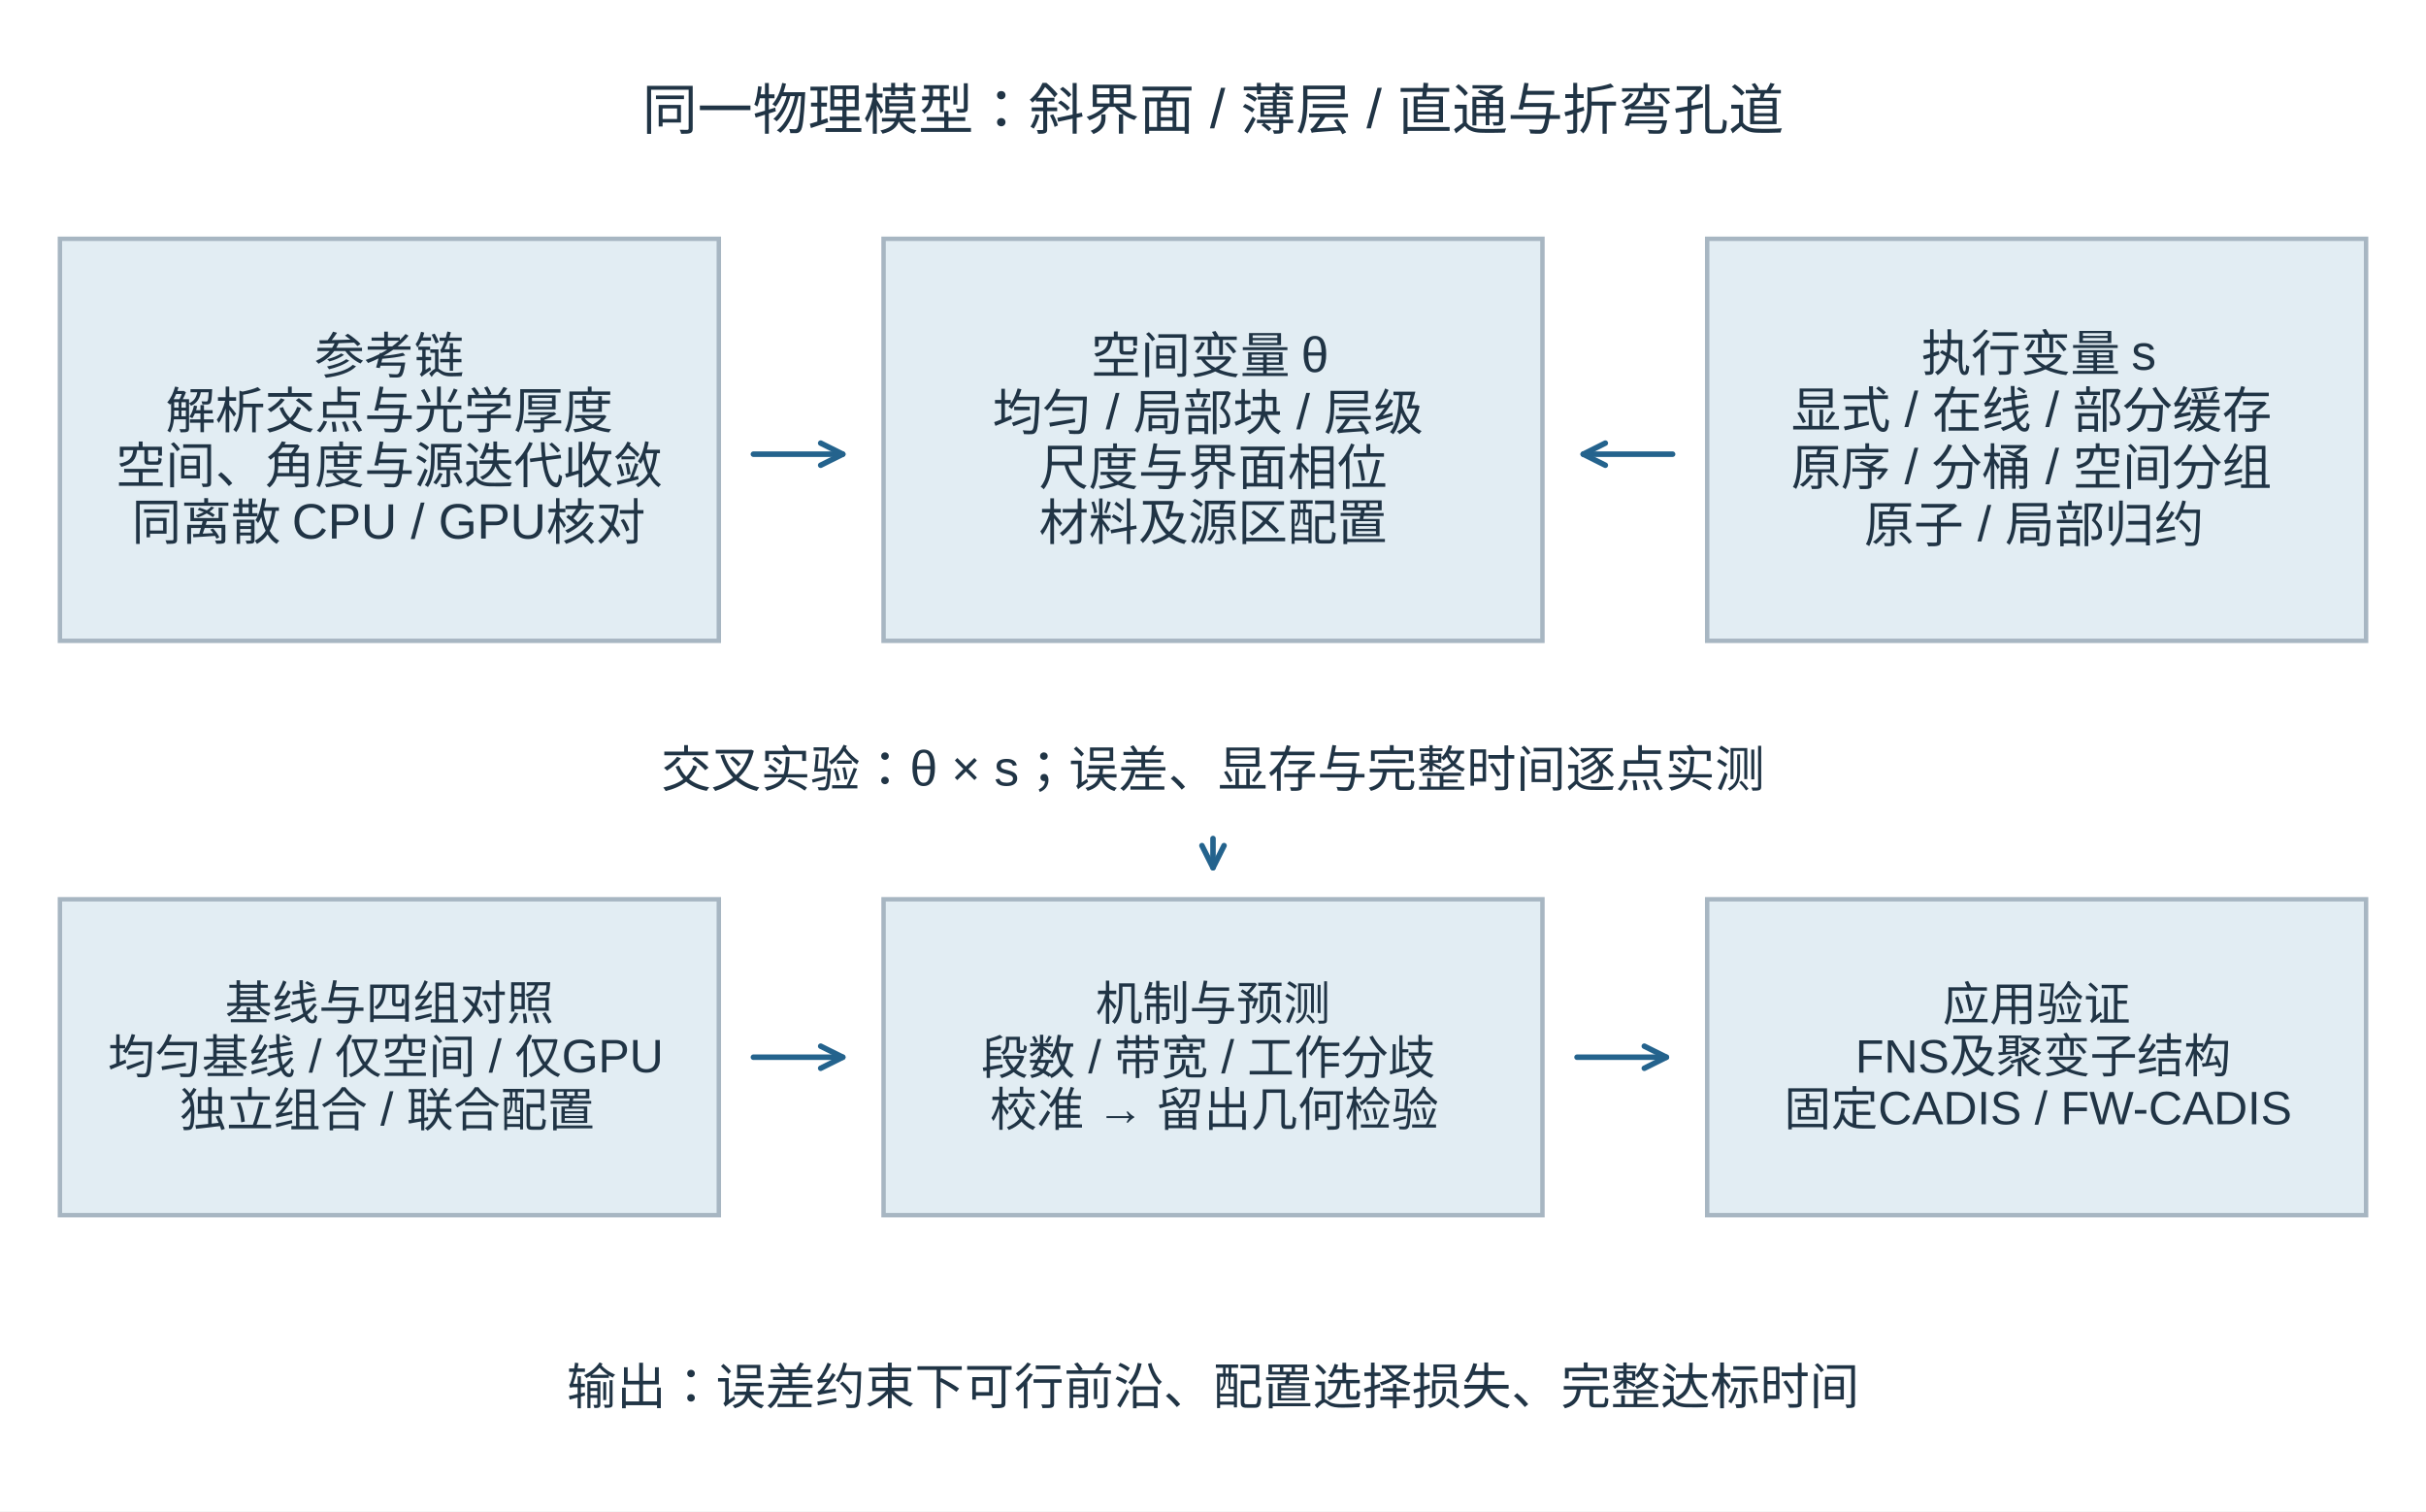
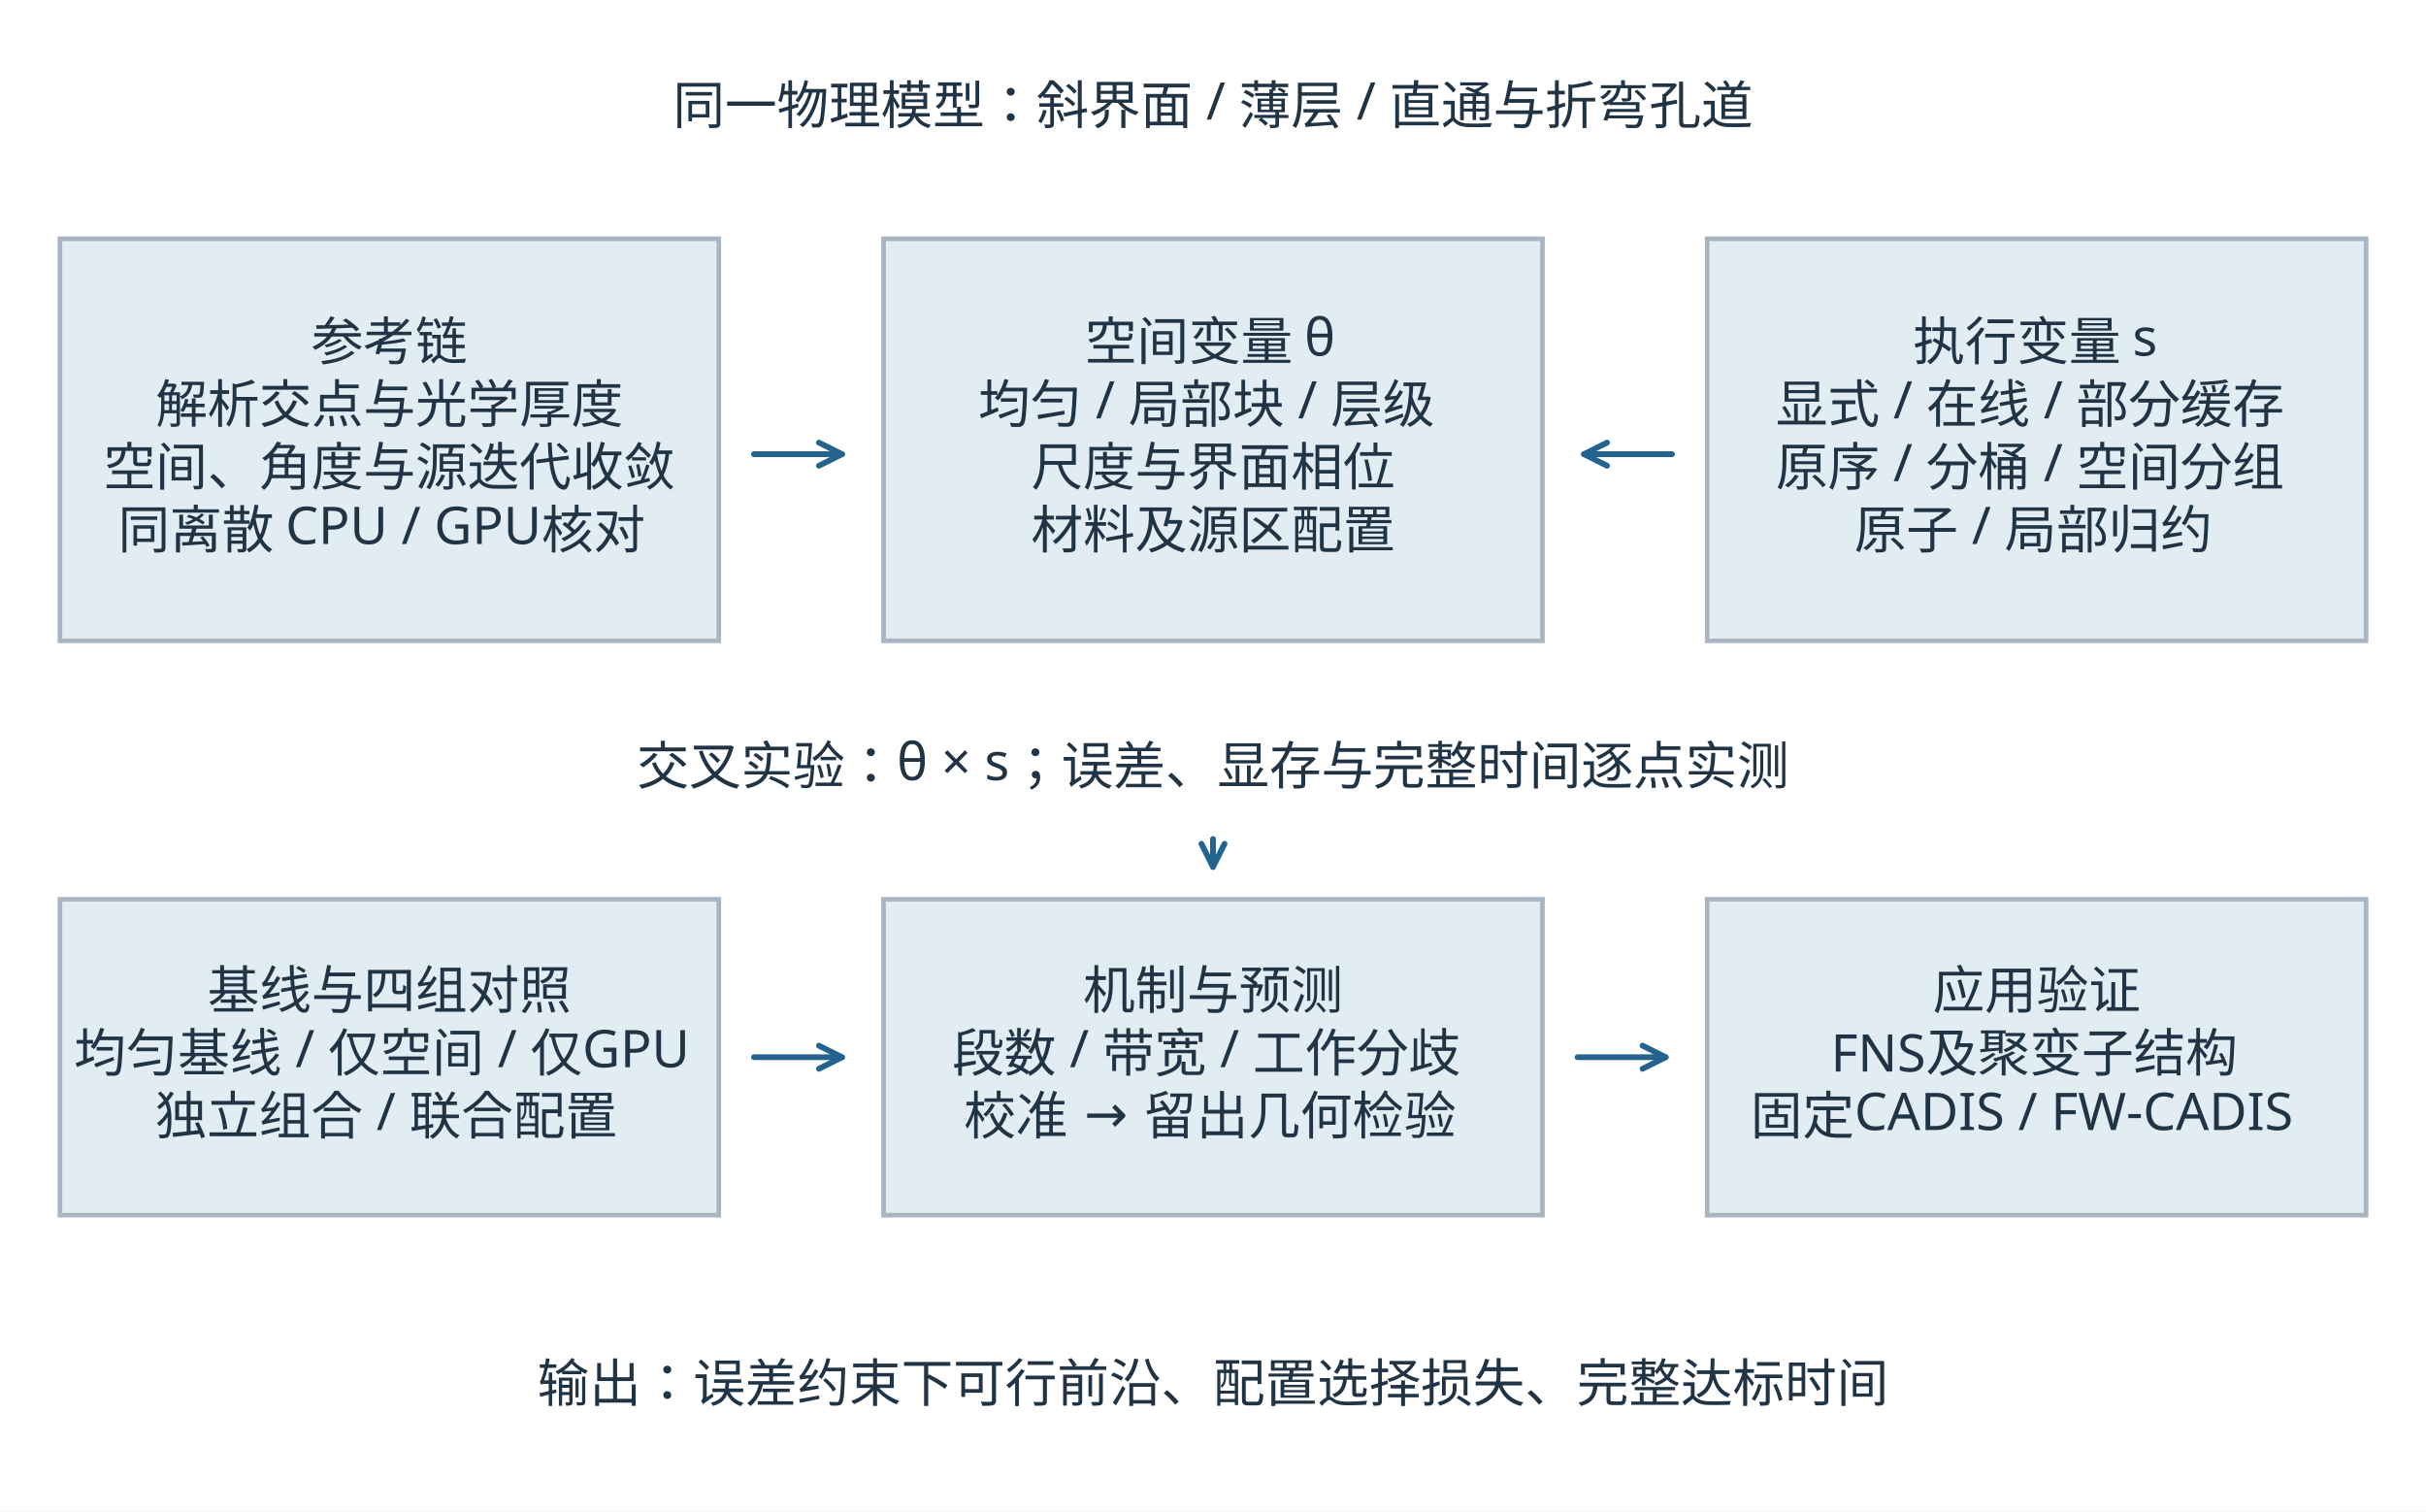
- <svg xmlns="http://www.w3.org/2000/svg" width="439.2pt" height="273.6pt" viewBox="0 0 439.2 273.6" version="1.1">
+ <svg xmlns="http://www.w3.org/2000/svg" width="420.094pt" height="261.698pt" viewBox="0 0 420.094 261.698" version="1.1">
  <defs>
    <style type="text/css">*{stroke-linejoin: round; stroke-linecap: butt}</style>
  </defs>
  <g id="figure_1">
    <g id="patch_1">
-       <path d="M 0 273.6  L 439.2 273.6  L 439.2 0  L 0 0  z " style="fill: #ffffff" />
+       <path d="M 0 261.698  L 420.094 261.698  L 420.094 0  L 0 0  z " style="fill: #ffffff" />
    </g>
    <g id="axes_1">
      <g id="patch_2">
-         <path d="M 10.848 116.006  L 130.135 116.006  L 130.135 43.229  L 10.848 43.229  z " clip-path="url(#p704ec13275)" style="fill: #e2edf3; stroke: #a7b6c2; stroke-width: 0.8; stroke-linejoin: miter" />
+         <path d="M 10.376 110.96  L 124.474 110.96  L 124.474 41.348  L 10.376 41.348  z " clip-path="url(#pce8304b7b2)" style="fill: #e2edf3; stroke: #a7b6c2; stroke-width: 0.8; stroke-linejoin: miter" />
      </g>
      <g id="patch_3">
-         <path d="M 159.957 116.006  L 279.243 116.006  L 279.243 43.229  L 159.957 43.229  z " clip-path="url(#p704ec13275)" style="fill: #e2edf3; stroke: #a7b6c2; stroke-width: 0.8; stroke-linejoin: miter" />
+         <path d="M 152.998 110.96  L 267.096 110.96  L 267.096 41.348  L 152.998 41.348  z " clip-path="url(#pce8304b7b2)" style="fill: #e2edf3; stroke: #a7b6c2; stroke-width: 0.8; stroke-linejoin: miter" />
      </g>
      <g id="patch_4">
-         <path d="M 309.065 116.006  L 428.352 116.006  L 428.352 43.229  L 309.065 43.229  z " clip-path="url(#p704ec13275)" style="fill: #e2edf3; stroke: #a7b6c2; stroke-width: 0.8; stroke-linejoin: miter" />
+         <path d="M 295.62 110.96  L 409.718 110.96  L 409.718 41.348  L 295.62 41.348  z " clip-path="url(#pce8304b7b2)" style="fill: #e2edf3; stroke: #a7b6c2; stroke-width: 0.8; stroke-linejoin: miter" />
      </g>
      <g id="patch_5">
-         <path d="M 136.395 82.217  Q 145.044 82.217 152.576 82.217  " clip-path="url(#p704ec13275)" style="fill: none; stroke: #24638d; stroke-linecap: round" />
-         <path d="M 148.576 80.217  L 152.576 82.217  L 148.576 84.217  " clip-path="url(#p704ec13275)" style="fill: none; stroke: #24638d; stroke-linecap: round" />
+         <path d="M 130.554 78.64  Q 138.741 78.64 145.81 78.64  " clip-path="url(#pce8304b7b2)" style="fill: none; stroke: #24638d; stroke-linecap: round" />
+         <path d="M 141.81 76.64  L 145.81 78.64  L 141.81 80.64  " clip-path="url(#pce8304b7b2)" style="fill: none; stroke: #24638d; stroke-linecap: round" />
      </g>
      <g id="patch_6">
-         <path d="M 302.805 82.217  Q 294.156 82.217 286.624 82.217  " clip-path="url(#p704ec13275)" style="fill: none; stroke: #24638d; stroke-linecap: round" />
-         <path d="M 290.624 84.217  L 286.624 82.217  L 290.624 80.217  " clip-path="url(#p704ec13275)" style="fill: none; stroke: #24638d; stroke-linecap: round" />
+         <path d="M 289.541 78.64  Q 281.354 78.64 274.285 78.64  " clip-path="url(#pce8304b7b2)" style="fill: none; stroke: #24638d; stroke-linecap: round" />
+         <path d="M 278.285 80.64  L 274.285 78.64  L 278.285 76.64  " clip-path="url(#pce8304b7b2)" style="fill: none; stroke: #24638d; stroke-linecap: round" />
      </g>
      <g id="patch_7">
-         <path d="M 10.848 219.974  L 130.135 219.974  L 130.135 162.792  L 10.848 162.792  z " clip-path="url(#p704ec13275)" style="fill: #e2edf3; stroke: #a7b6c2; stroke-width: 0.8; stroke-linejoin: miter" />
+         <path d="M 10.376 210.405  L 124.474 210.405  L 124.474 155.71  L 10.376 155.71  z " clip-path="url(#pce8304b7b2)" style="fill: #e2edf3; stroke: #a7b6c2; stroke-width: 0.8; stroke-linejoin: miter" />
      </g>
      <g id="patch_8">
-         <path d="M 159.957 219.974  L 279.243 219.974  L 279.243 162.792  L 159.957 162.792  z " clip-path="url(#p704ec13275)" style="fill: #e2edf3; stroke: #a7b6c2; stroke-width: 0.8; stroke-linejoin: miter" />
+         <path d="M 152.998 210.405  L 267.096 210.405  L 267.096 155.71  L 152.998 155.71  z " clip-path="url(#pce8304b7b2)" style="fill: #e2edf3; stroke: #a7b6c2; stroke-width: 0.8; stroke-linejoin: miter" />
      </g>
      <g id="patch_9">
-         <path d="M 309.065 219.974  L 428.352 219.974  L 428.352 162.792  L 309.065 162.792  z " clip-path="url(#p704ec13275)" style="fill: #e2edf3; stroke: #a7b6c2; stroke-width: 0.8; stroke-linejoin: miter" />
+         <path d="M 295.62 210.405  L 409.718 210.405  L 409.718 155.71  L 295.62 155.71  z " clip-path="url(#pce8304b7b2)" style="fill: #e2edf3; stroke: #a7b6c2; stroke-width: 0.8; stroke-linejoin: miter" />
      </g>
      <g id="patch_10">
-         <path d="M 219.6 151.794  Q 219.6 154.995 219.6 157.078  " clip-path="url(#p704ec13275)" style="fill: none; stroke: #24638d; stroke-linecap: round" />
-         <path d="M 221.6 153.078  L 219.6 157.078  L 217.6 153.078  " clip-path="url(#p704ec13275)" style="fill: none; stroke: #24638d; stroke-linecap: round" />
+         <path d="M 210.047 145.275  Q 210.047 148.25 210.047 150.107  " clip-path="url(#pce8304b7b2)" style="fill: none; stroke: #24638d; stroke-linecap: round" />
+         <path d="M 212.047 146.107  L 210.047 150.107  L 208.047 146.107  " clip-path="url(#pce8304b7b2)" style="fill: none; stroke: #24638d; stroke-linecap: round" />
      </g>
      <g id="patch_11">
-         <path d="M 136.395 191.383  Q 145.044 191.383 152.576 191.383  " clip-path="url(#p704ec13275)" style="fill: none; stroke: #24638d; stroke-linecap: round" />
-         <path d="M 148.576 189.383  L 152.576 191.383  L 148.576 193.383  " clip-path="url(#p704ec13275)" style="fill: none; stroke: #24638d; stroke-linecap: round" />
+         <path d="M 130.554 183.058  Q 138.741 183.058 145.81 183.058  " clip-path="url(#pce8304b7b2)" style="fill: none; stroke: #24638d; stroke-linecap: round" />
+         <path d="M 141.81 181.058  L 145.81 183.058  L 141.81 185.058  " clip-path="url(#pce8304b7b2)" style="fill: none; stroke: #24638d; stroke-linecap: round" />
      </g>
      <g id="patch_12">
-         <path d="M 285.503 191.383  Q 294.153 191.383 301.684 191.383  " clip-path="url(#p704ec13275)" style="fill: none; stroke: #24638d; stroke-linecap: round" />
-         <path d="M 297.684 189.383  L 301.684 191.383  L 297.684 193.383  " clip-path="url(#p704ec13275)" style="fill: none; stroke: #24638d; stroke-linecap: round" />
+         <path d="M 273.176 183.058  Q 281.363 183.058 288.432 183.058  " clip-path="url(#pce8304b7b2)" style="fill: none; stroke: #24638d; stroke-linecap: round" />
+         <path d="M 284.432 181.058  L 288.432 183.058  L 284.432 185.058  " clip-path="url(#pce8304b7b2)" style="fill: none; stroke: #24638d; stroke-linecap: round" />
      </g>
      <g id="text_1">
-         <text style="font-size: 10px; font-family: 'Heiti TC', 'Arial', sans-serif; text-anchor: middle; fill: #203445" x="219.6" y="23.411" transform="rotate(-0 219.6 23.411)">同一物理模型：斜界面 / 薄层 / 直通与折弯孔道</text>
+         <text style="font-size: 9px; font-family: 'Microsoft YaHei'; text-anchor: middle; fill: #203445" x="210.047" y="21.452" transform="rotate(-0 210.0472 21.45164)">同一物理模型：斜界面 / 薄层 / 直通与折弯孔道</text>
      </g>
      <g id="text_2">
-         <text style="font-size: 9px; font-family: 'Heiti TC', 'Arial', sans-serif; fill: #203445" transform="translate(56.9916 67.60119)">参考链</text>
-         <text style="font-size: 9px; font-family: 'Heiti TC', 'Arial', sans-serif; fill: #203445" transform="translate(29.9916 77.54591)">解析交点与光学厚度</text>
-         <text style="font-size: 9px; font-family: 'Heiti TC', 'Arial', sans-serif; fill: #203445" transform="translate(20.9916 87.49063)">空间、角度与源迭代收敛</text>
-         <text style="font-size: 9px; font-family: 'Heiti TC', 'Arial', sans-serif; fill: #203445" transform="translate(23.84418 97.72729)">同离散 CPU / GPU核对</text>
+         <text style="font-size: 9px; font-family: 'Microsoft YaHei'; fill: #203445" transform="translate(53.92516 62.3268)">参考链</text>
+         <text style="font-size: 9px; font-family: 'Microsoft YaHei'; fill: #203445" transform="translate(26.92516 73.1974)">解析交点与光学厚度</text>
+         <text style="font-size: 9px; font-family: 'Microsoft YaHei'; fill: #203445" transform="translate(17.92516 84.06799)">空间、角度与源迭代收敛</text>
+         <text style="font-size: 9px; font-family: 'Microsoft YaHei'; fill: #203445" transform="translate(20.42548 94.93858)">同离散 CPU / GPU核对</text>
      </g>
      <g id="text_3">
-         <text style="font-size: 9px; font-family: 'Heiti TC', 'Arial', sans-serif; fill: #203445" transform="translate(197.5275 67.56323)">空间变量 θ</text>
-         <text style="font-size: 9px; font-family: 'Heiti TC', 'Arial', sans-serif; fill: #203445" transform="translate(179.6667 77.87582)">均匀 / 局部块 / 层级</text>
-         <text style="font-size: 9px; font-family: 'Heiti TC', 'Arial', sans-serif; fill: #203445" transform="translate(188.1 87.82054)">尺度与界面相位</text>
-         <text style="font-size: 9px; font-family: 'Heiti TC', 'Arial', sans-serif; fill: #203445" transform="translate(188.1 97.76526)">材料及源区配置</text>
+         <text style="font-size: 9px; font-family: 'Microsoft YaHei'; fill: #203445" transform="translate(187.8524 62.3268)">空间变量 θ</text>
+         <text style="font-size: 9px; font-family: 'Microsoft YaHei'; fill: #203445" transform="translate(169.3757 73.1974)">均匀 / 局部块 / 层级</text>
+         <text style="font-size: 9px; font-family: 'Microsoft YaHei'; fill: #203445" transform="translate(178.5472 84.06799)">尺度与界面相位</text>
+         <text style="font-size: 9px; font-family: 'Microsoft YaHei'; fill: #203445" transform="translate(178.5472 94.93858)">材料及源区配置</text>
      </g>
      <g id="text_4">
-         <text style="font-size: 9px; font-family: 'Heiti TC', 'Arial', sans-serif; fill: #203445" transform="translate(347.8375 67.16919)">执行变量 s</text>
-         <text style="font-size: 9px; font-family: 'Heiti TC', 'Arial', sans-serif; fill: #203445" transform="translate(324.2751 77.44973)">显式 / 在线 / 部分缓存</text>
-         <text style="font-size: 9px; font-family: 'Heiti TC', 'Arial', sans-serif; fill: #203445" transform="translate(324.2751 87.80451)">原序 / 分桶 / 空间分组</text>
-         <text style="font-size: 9px; font-family: 'Heiti TC', 'Arial', sans-serif; fill: #203445" transform="translate(337.4918 98.15929)">原子 / 局部归约</text>
+         <text style="font-size: 9px; font-family: 'Microsoft YaHei'; fill: #203445" transform="translate(331.2542 62.3268)">执行变量 s</text>
+         <text style="font-size: 9px; font-family: 'Microsoft YaHei'; fill: #203445" transform="translate(307.4978 73.1974)">显式 / 在线 / 部分缓存</text>
+         <text style="font-size: 9px; font-family: 'Microsoft YaHei'; fill: #203445" transform="translate(307.4978 84.06799)">原序 / 分桶 / 空间分组</text>
+         <text style="font-size: 9px; font-family: 'Microsoft YaHei'; fill: #203445" transform="translate(321.0835 94.93858)">原子 / 局部归约</text>
      </g>
      <g id="text_5">
-         <text style="font-size: 9px; font-family: 'Heiti TC', 'Arial', sans-serif; text-anchor: middle; fill: #203445" x="219.6" y="142.446" transform="rotate(-0 219.6 142.4458)">交叉实验：θ × s；误差、显存与完整时间逐点实测</text>
+         <text style="font-size: 9px; font-family: 'Microsoft YaHei'; text-anchor: middle; fill: #203445" x="210.047" y="135.814" transform="rotate(-0 210.0472 135.8138)">交叉实验：θ × s；误差、显存与完整时间逐点实测</text>
      </g>
      <g id="text_6">
-         <text style="font-size: 8.5px; font-family: 'Heiti TC', 'Arial', sans-serif; fill: #203445" transform="translate(40.7416 184.5926)">基线与四组对照</text>
-         <text style="font-size: 8.5px; font-family: 'Heiti TC', 'Arial', sans-serif; fill: #203445" transform="translate(19.52082 194.3323)">均匀基线 / 仅空间 / 仅GPU</text>
-         <text style="font-size: 8.5px; font-family: 'Heiti TC', 'Arial', sans-serif; fill: #203445" transform="translate(32.50922 203.9285)">独立组合 / 联合配置</text>
+         <text style="font-size: 9px; font-family: 'Microsoft YaHei'; fill: #203445" transform="translate(35.92516 174.6658)">基线与四组对照</text>
+         <text style="font-size: 9px; font-family: 'Microsoft YaHei'; fill: #203445" transform="translate(12.79446 185.5364)">均匀基线 / 仅空间 / 仅GPU</text>
+         <text style="font-size: 9px; font-family: 'Microsoft YaHei'; fill: #203445" transform="translate(26.83938 196.407)">独立组合 / 联合配置</text>
      </g>
      <g id="text_7">
-         <text style="font-size: 8.5px; font-family: 'Heiti TC', 'Arial', sans-serif; fill: #203445" transform="translate(198.35 184.6643)">机制与预测</text>
-         <text style="font-size: 8.5px; font-family: 'Heiti TC', 'Arial', sans-serif; fill: #203445" transform="translate(177.6352 194.4646)">段数 / 带宽 / 工作分歧</text>
-         <text style="font-size: 8.5px; font-family: 'Heiti TC', 'Arial', sans-serif; fill: #203445" transform="translate(179.225 203.8568)">校准 → 留出几何检验</text>
+         <text style="font-size: 9px; font-family: 'Microsoft YaHei'; fill: #203445" transform="translate(187.5472 174.6658)">机制与预测</text>
+         <text style="font-size: 9px; font-family: 'Microsoft YaHei'; fill: #203445" transform="translate(164.8757 185.5364)">段数 / 带宽 / 工作分歧</text>
+         <text style="font-size: 9px; font-family: 'Microsoft YaHei'; fill: #203445" transform="translate(166.8838 196.407)">校准 → 留出几何检验</text>
      </g>
      <g id="text_8">
-         <text style="font-size: 8.5px; font-family: 'Heiti TC', 'Arial', sans-serif; fill: #203445" transform="translate(351.7084 184.7767)">应用验证</text>
-         <text style="font-size: 8.5px; font-family: 'Heiti TC', 'Arial', sans-serif; fill: #203445" transform="translate(335.8858 194.1689)">FNS及聚变子结构</text>
-         <text style="font-size: 8.5px; font-family: 'Heiti TC', 'Arial', sans-serif; fill: #203445" transform="translate(322.9957 203.7445)">固定CADIS / FW-CADIS</text>
+         <text style="font-size: 9px; font-family: 'Microsoft YaHei'; fill: #203445" transform="translate(334.6693 174.6658)">应用验证</text>
+         <text style="font-size: 9px; font-family: 'Microsoft YaHei'; fill: #203445" transform="translate(317.023 185.5364)">FNS及聚变子结构</text>
+         <text style="font-size: 9px; font-family: 'Microsoft YaHei'; fill: #203445" transform="translate(303.1187 196.407)">固定CADIS / FW-CADIS</text>
      </g>
      <g id="text_9">
-         <text style="font-size: 9px; font-family: 'Heiti TC', 'Arial', sans-serif; text-anchor: middle; fill: #203445" x="219.6" y="254.211" transform="rotate(-0 219.6 254.2114)">输出：误差约束下可行前沿、配置选择损失、完整达标时间</text>
+         <text style="font-size: 9px; font-family: 'Microsoft YaHei'; text-anchor: middle; fill: #203445" x="210.047" y="242.717" transform="rotate(-0 210.0472 242.7175)">输出：误差约束下可行前沿、配置选择损失、完整达标时间</text>
      </g>
    </g>
  </g>
  <defs>
-     <clipPath id="p704ec13275">
-       <rect x="6.588" y="6.84" width="426.024" height="259.92" />
+     <clipPath id="pce8304b7b2">
+       <rect x="6.301" y="6.542" width="407.492" height="248.613" />
    </clipPath>
  </defs>
</svg>
